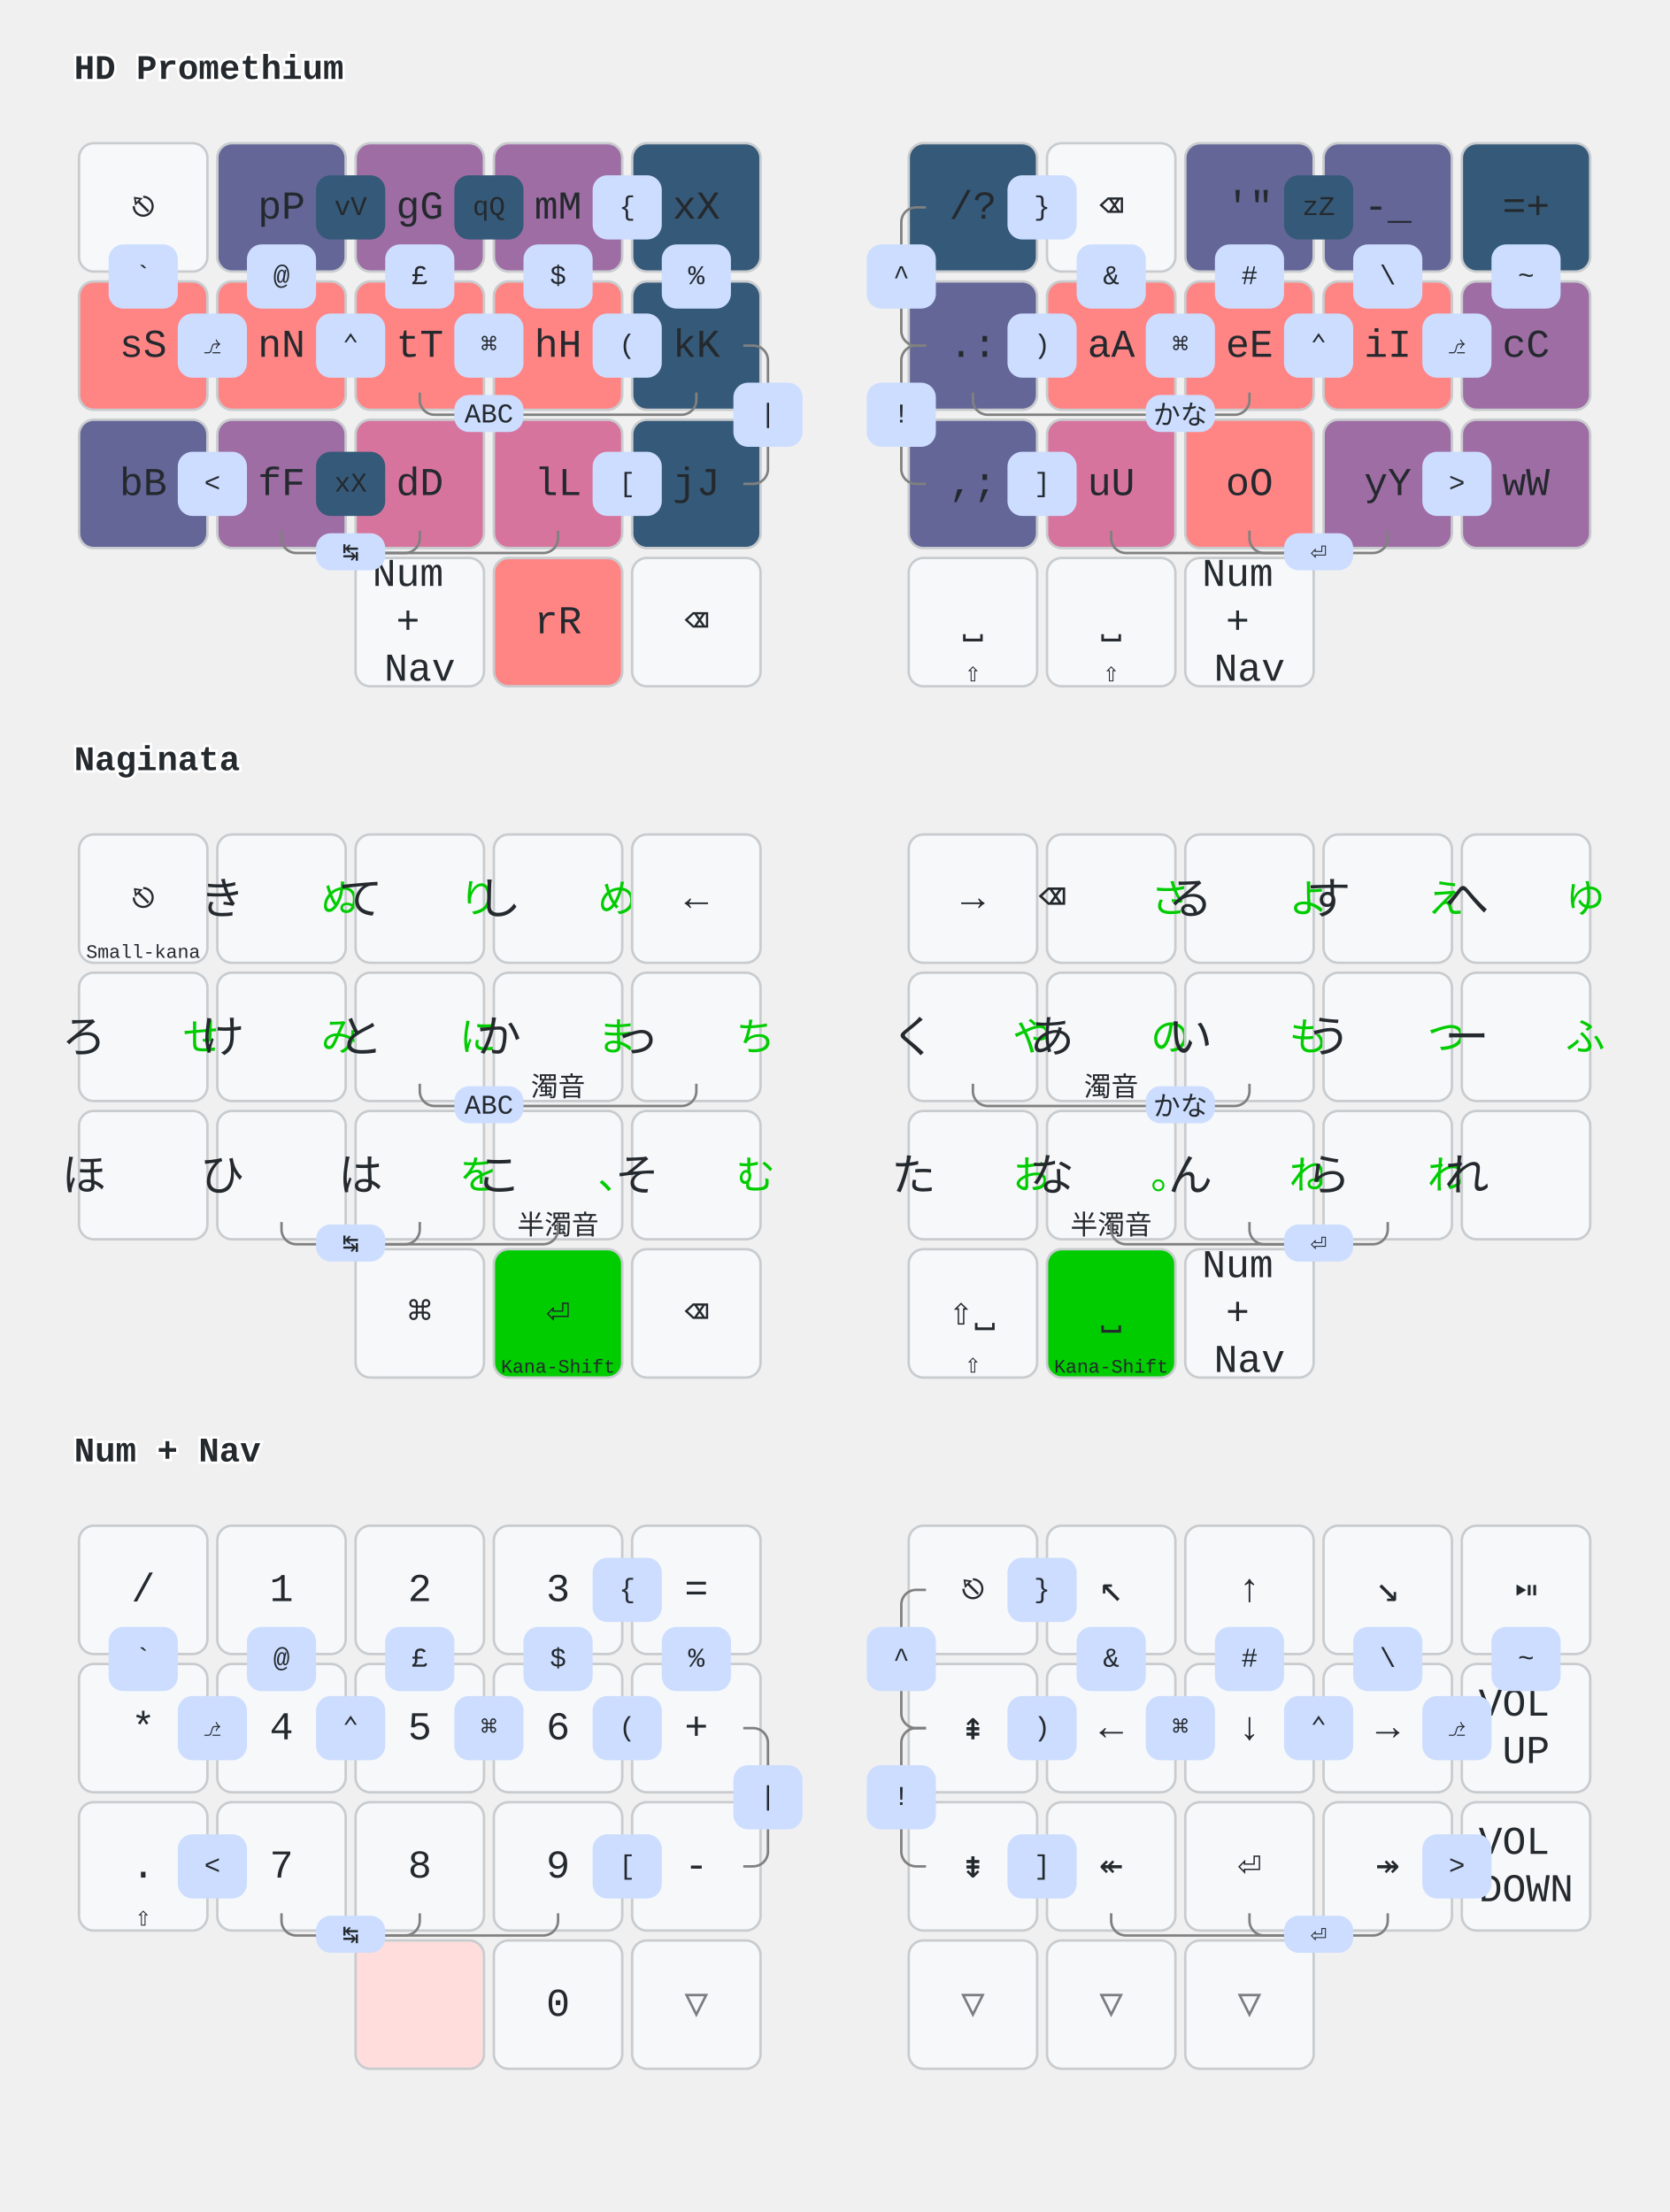
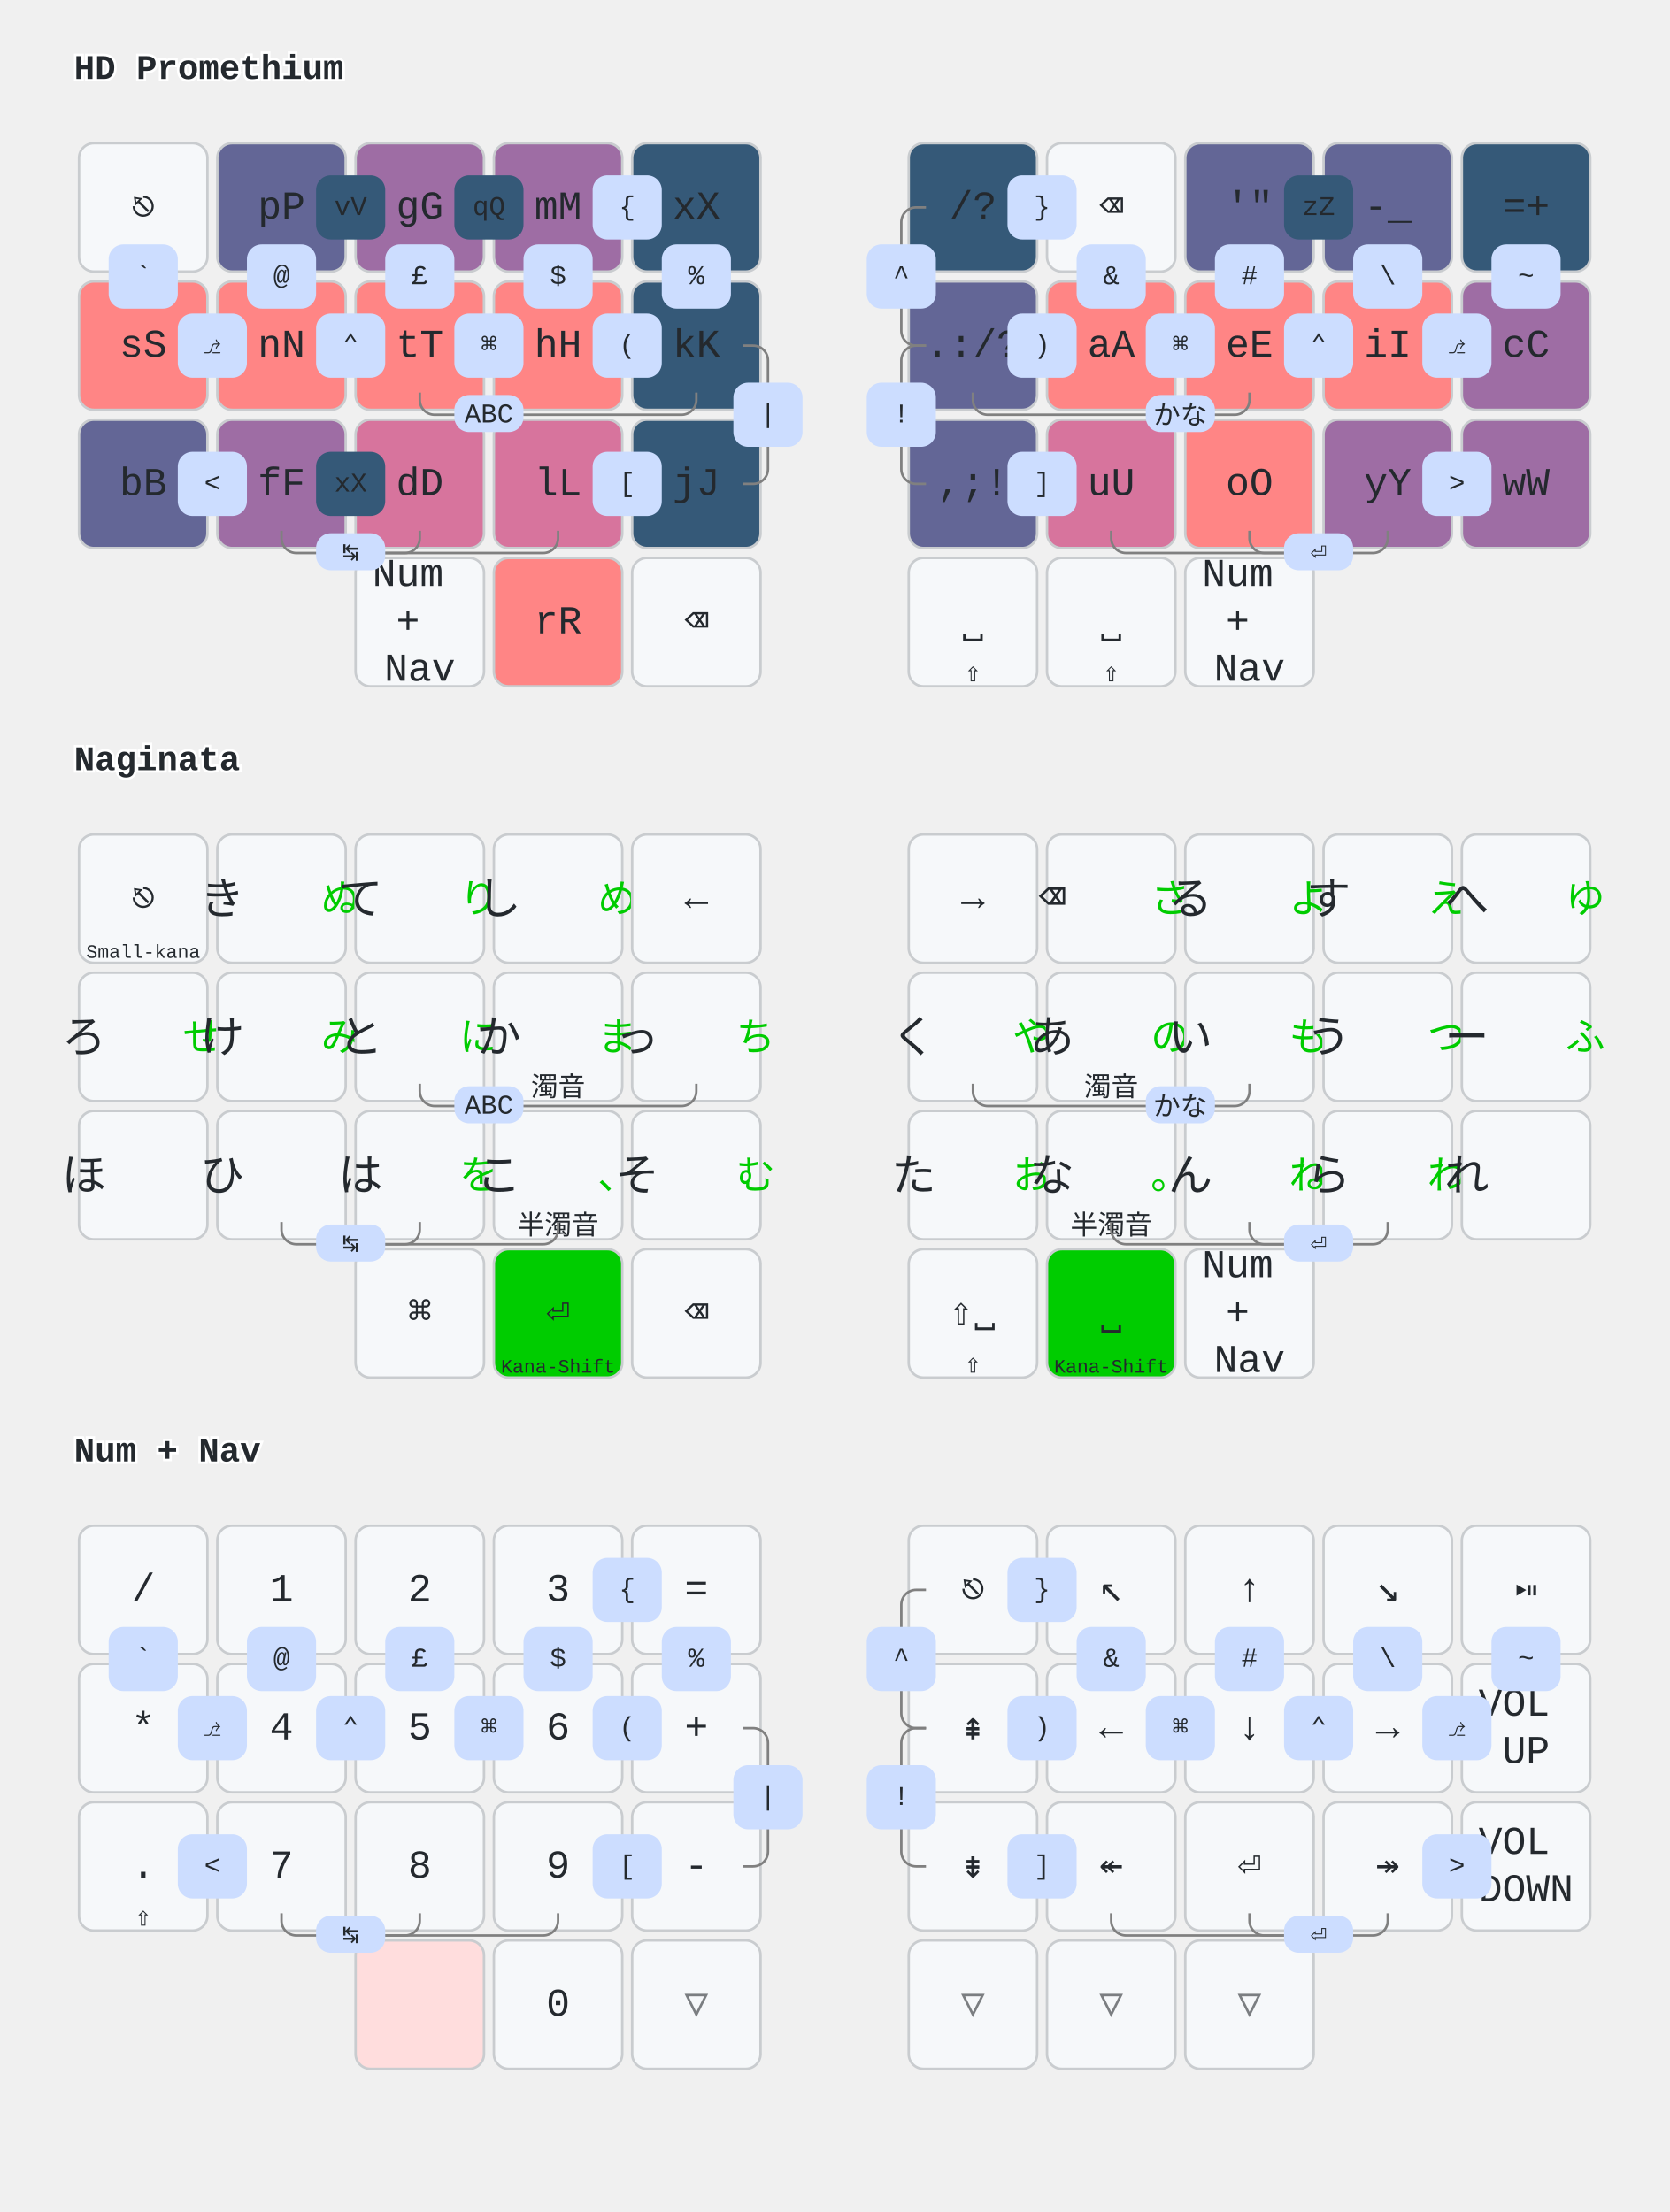
<svg xmlns="http://www.w3.org/2000/svg" width="676" height="896" viewBox="0 0 676 896" class="keymap">
  <style>/* inherit to force styles through use tags*/
svg path {
    fill: inherit;
}
/* font and background color specifications */
svg.keymap {
    font-family: SFMono-Regular,Consolas,Liberation Mono,Menlo,monospace;
    font-size: 14px;
    font-kerning: normal;
    text-rendering: optimizeLegibility;
    fill: #24292e;
}

/* default key styling */
rect.key {
    fill: #f6f8fa;
    stroke: #c9cccf;
    stroke-width: 1;
}

/* color accent for combo boxes */
rect.combo {
    fill: #cdf;
}

/* color accent for held keys */
rect.held, rect.combo.held {
    fill: #fdd;
}

/* color accent for ghost (optional) keys */
rect.ghost, rect.combo.ghost {
    stroke-dasharray: 4, 4;
    stroke-width: 2;
}

text {
    text-anchor: middle;
    dominant-baseline: middle;
}

/* styling for layer labels */
text.label {
    font-weight: bold;
    text-anchor: start;
    stroke: white;
    stroke-width: 2;
    paint-order: stroke;
}

text.tap {
    font-size: 16px;
}

/* styling for combo tap, and key hold/shifted label text */
text.combo, text.hold, text.shifted {
    font-size: 11px;
}

text.hold {
    text-anchor: middle;
    dominant-baseline: auto;
}

text.shifted {
    text-anchor: middle;
    dominant-baseline: hanging;
}

/* styling for hold/shifted label text in combo box */
text.combo.hold, text.combo.shifted {
    font-size: 8px;
}

/* lighter symbol for transparent keys */
text.trans {
    fill: #7b7e81;
}

/* styling for combo dendrons */
path.combo {
    stroke-width: 1;
    stroke: gray;
    fill: none;
}

/* Start Tabler Icons Cleanup */
/* cannot use height/width with glyphs */
.icon-tabler &gt; path {
    fill: inherit;
    stroke: inherit;
}
/* hide tabler's default box */
.icon-tabler &gt; path[stroke="none"][fill="none"] {
    visibility: collapse;
}

rect.low {
    fill: #355978;
}
rect.medium-low {
    fill: #636696;
}
rect.medium {
    fill: #9E6DA4;
}
rect.medium-high {
    fill: #D7749D;
}
rect.high {
    fill: #FF8585;
}

/* green styling for Naginata kana-shift */
rect.kshift {
    fill: #00CC00;
}
text.left {
    font-size: 18px;
    translate: 16px 7px;
}
text.right {
    fill: #00CC00;
    font-size: 16px;
    translate: -16px -10px;
}
</style>
  <g transform="translate(30, 0)" class="layer-HD Promethium">
    <text x="0" y="28" class="label" id="HD-Promethium">HD Promethium</text>
    <g transform="translate(0, 56)">
      <g transform="translate(28, 28)" class="key keypos-0">
        <rect rx="6" ry="6" x="-26" y="-26" width="52" height="52" class="key" />
        <text x="0" y="0" class="key tap">⎋</text>
      </g>
      <g transform="translate(84, 28)" class="key medium-low keypos-1">
        <rect rx="6" ry="6" x="-26" y="-26" width="52" height="52" class="key medium-low" />
        <text x="0" y="0" class="key medium-low tap">pP</text>
      </g>
      <g transform="translate(140, 28)" class="key medium keypos-2">
        <rect rx="6" ry="6" x="-26" y="-26" width="52" height="52" class="key medium" />
        <text x="0" y="0" class="key medium tap">gG</text>
      </g>
      <g transform="translate(196, 28)" class="key medium keypos-3">
        <rect rx="6" ry="6" x="-26" y="-26" width="52" height="52" class="key medium" />
        <text x="0" y="0" class="key medium tap">mM</text>
      </g>
      <g transform="translate(252, 28)" class="key low keypos-4">
        <rect rx="6" ry="6" x="-26" y="-26" width="52" height="52" class="key low" />
        <text x="0" y="0" class="key low tap">xX</text>
      </g>
      <g transform="translate(364, 28)" class="key low keypos-5">
        <rect rx="6" ry="6" x="-26" y="-26" width="52" height="52" class="key low" />
        <text x="0" y="0" class="key low tap">/?</text>
      </g>
      <g transform="translate(420, 28)" class="key keypos-6">
        <rect rx="6" ry="6" x="-26" y="-26" width="52" height="52" class="key" />
        <text x="0" y="0" class="key tap">⌫</text>
      </g>
      <g transform="translate(476, 28)" class="key medium-low keypos-7">
        <rect rx="6" ry="6" x="-26" y="-26" width="52" height="52" class="key medium-low" />
        <text x="0" y="0" class="key medium-low tap">'"</text>
      </g>
      <g transform="translate(532, 28)" class="key medium-low keypos-8">
        <rect rx="6" ry="6" x="-26" y="-26" width="52" height="52" class="key medium-low" />
        <text x="0" y="0" class="key medium-low tap">-_</text>
      </g>
      <g transform="translate(588, 28)" class="key low keypos-9">
        <rect rx="6" ry="6" x="-26" y="-26" width="52" height="52" class="key low" />
        <text x="0" y="0" class="key low tap">=+</text>
      </g>
      <g transform="translate(28, 84)" class="key high keypos-10">
        <rect rx="6" ry="6" x="-26" y="-26" width="52" height="52" class="key high" />
        <text x="0" y="0" class="key high tap">sS</text>
      </g>
      <g transform="translate(84, 84)" class="key high keypos-11">
        <rect rx="6" ry="6" x="-26" y="-26" width="52" height="52" class="key high" />
        <text x="0" y="0" class="key high tap">nN</text>
      </g>
      <g transform="translate(140, 84)" class="key high keypos-12">
        <rect rx="6" ry="6" x="-26" y="-26" width="52" height="52" class="key high" />
        <text x="0" y="0" class="key high tap">tT</text>
      </g>
      <g transform="translate(196, 84)" class="key high keypos-13">
        <rect rx="6" ry="6" x="-26" y="-26" width="52" height="52" class="key high" />
        <text x="0" y="0" class="key high tap">hH</text>
      </g>
      <g transform="translate(252, 84)" class="key low keypos-14">
        <rect rx="6" ry="6" x="-26" y="-26" width="52" height="52" class="key low" />
        <text x="0" y="0" class="key low tap">kK</text>
      </g>
      <g transform="translate(364, 84)" class="key medium-low keypos-15">
        <rect rx="6" ry="6" x="-26" y="-26" width="52" height="52" class="key medium-low" />
-         <text x="0" y="0" class="key medium-low tap">.:</text>
+         <text x="0" y="0" class="key medium-low tap">.:/?</text>
      </g>
      <g transform="translate(420, 84)" class="key high keypos-16">
        <rect rx="6" ry="6" x="-26" y="-26" width="52" height="52" class="key high" />
        <text x="0" y="0" class="key high tap">aA</text>
      </g>
      <g transform="translate(476, 84)" class="key high keypos-17">
        <rect rx="6" ry="6" x="-26" y="-26" width="52" height="52" class="key high" />
        <text x="0" y="0" class="key high tap">eE</text>
      </g>
      <g transform="translate(532, 84)" class="key high keypos-18">
        <rect rx="6" ry="6" x="-26" y="-26" width="52" height="52" class="key high" />
        <text x="0" y="0" class="key high tap">iI</text>
      </g>
      <g transform="translate(588, 84)" class="key medium keypos-19">
        <rect rx="6" ry="6" x="-26" y="-26" width="52" height="52" class="key medium" />
        <text x="0" y="0" class="key medium tap">cC</text>
      </g>
      <g transform="translate(28, 140)" class="key medium-low keypos-20">
        <rect rx="6" ry="6" x="-26" y="-26" width="52" height="52" class="key medium-low" />
        <text x="0" y="0" class="key medium-low tap">bB</text>
      </g>
      <g transform="translate(84, 140)" class="key medium keypos-21">
        <rect rx="6" ry="6" x="-26" y="-26" width="52" height="52" class="key medium" />
        <text x="0" y="0" class="key medium tap">fF</text>
      </g>
      <g transform="translate(140, 140)" class="key medium-high keypos-22">
        <rect rx="6" ry="6" x="-26" y="-26" width="52" height="52" class="key medium-high" />
        <text x="0" y="0" class="key medium-high tap">dD</text>
      </g>
      <g transform="translate(196, 140)" class="key medium-high keypos-23">
        <rect rx="6" ry="6" x="-26" y="-26" width="52" height="52" class="key medium-high" />
        <text x="0" y="0" class="key medium-high tap">lL</text>
      </g>
      <g transform="translate(252, 140)" class="key low keypos-24">
        <rect rx="6" ry="6" x="-26" y="-26" width="52" height="52" class="key low" />
        <text x="0" y="0" class="key low tap">jJ</text>
      </g>
      <g transform="translate(364, 140)" class="key medium-low keypos-25">
        <rect rx="6" ry="6" x="-26" y="-26" width="52" height="52" class="key medium-low" />
-         <text x="0" y="0" class="key medium-low tap">,;</text>
+         <text x="0" y="0" class="key medium-low tap">,;!</text>
      </g>
      <g transform="translate(420, 140)" class="key medium-high keypos-26">
        <rect rx="6" ry="6" x="-26" y="-26" width="52" height="52" class="key medium-high" />
        <text x="0" y="0" class="key medium-high tap">uU</text>
      </g>
      <g transform="translate(476, 140)" class="key high keypos-27">
        <rect rx="6" ry="6" x="-26" y="-26" width="52" height="52" class="key high" />
        <text x="0" y="0" class="key high tap">oO</text>
      </g>
      <g transform="translate(532, 140)" class="key medium keypos-28">
        <rect rx="6" ry="6" x="-26" y="-26" width="52" height="52" class="key medium" />
        <text x="0" y="0" class="key medium tap">yY</text>
      </g>
      <g transform="translate(588, 140)" class="key medium keypos-29">
        <rect rx="6" ry="6" x="-26" y="-26" width="52" height="52" class="key medium" />
        <text x="0" y="0" class="key medium tap">wW</text>
      </g>
      <g transform="translate(140, 196)" class="key keypos-30">
        <rect rx="6" ry="6" x="-26" y="-26" width="52" height="52" class="key" />
        <a href="#Num--Nav">
          <text x="0" y="0" class="key tap layer-activator">
            <tspan x="0" dy="-1.2em">Num</tspan>
            <tspan x="0" dy="1.2em">+</tspan>
            <tspan x="0" dy="1.2em">Nav</tspan>
          </text>
        </a>
      </g>
      <g transform="translate(196, 196)" class="key high keypos-31">
        <rect rx="6" ry="6" x="-26" y="-26" width="52" height="52" class="key high" />
        <text x="0" y="0" class="key high tap">rR</text>
      </g>
      <g transform="translate(252, 196)" class="key keypos-32">
        <rect rx="6" ry="6" x="-26" y="-26" width="52" height="52" class="key" />
        <text x="0" y="0" class="key tap">⌫</text>
      </g>
      <g transform="translate(364, 196)" class="key keypos-33">
        <rect rx="6" ry="6" x="-26" y="-26" width="52" height="52" class="key" />
        <text x="0" y="0" class="key tap">⎵</text>
        <text x="0" y="24" class="key hold">⇧</text>
      </g>
      <g transform="translate(420, 196)" class="key keypos-34">
        <rect rx="6" ry="6" x="-26" y="-26" width="52" height="52" class="key" />
        <text x="0" y="0" class="key tap">⎵</text>
        <text x="0" y="24" class="key hold">⇧</text>
      </g>
      <g transform="translate(476, 196)" class="key keypos-35">
        <rect rx="6" ry="6" x="-26" y="-26" width="52" height="52" class="key" />
        <a href="#Num--Nav">
          <text x="0" y="0" class="key tap layer-activator">
            <tspan x="0" dy="-1.2em">Num</tspan>
            <tspan x="0" dy="1.2em">+</tspan>
            <tspan x="0" dy="1.2em">Nav</tspan>
          </text>
        </a>
      </g>
      <g class="combo combopos-2">
        <path d="M448,112 h-78 a6.0,6.0 0 0 1 -6.0,-6.0 v-3" class="combo" />
        <path d="M448,112 h22 a6.0,6.0 0 0 0 6.0,-6.0 v-3" class="combo" />
        <rect rx="6" ry="6" x="434" y="104" width="28" height="15" class="combo" />
        <text x="448" y="112" class="combo tap">かな</text>
      </g>
      <g class="combo combopos-3">
        <path d="M168,112 h78 a6.0,6.0 0 0 0 6.0,-6.0 v-3" class="combo" />
        <path d="M168,112 h-22 a6.0,6.0 0 0 1 -6.0,-6.0 v-3" class="combo" />
        <rect rx="6" ry="6" x="154" y="104" width="28" height="15" class="combo" />
        <text x="168" y="112" class="combo tap">ABC</text>
      </g>
      <g class="combo combopos-4">
        <path d="M112,168 h78 a6.0,6.0 0 0 0 6.0,-6.0 v-3" class="combo" />
        <path d="M112,168 h22 a6.0,6.0 0 0 0 6.0,-6.0 v-3" class="combo" />
        <path d="M112,168 h-22 a6.0,6.0 0 0 1 -6.0,-6.0 v-3" class="combo" />
        <rect rx="6" ry="6" x="98" y="160" width="28" height="15" class="combo" />
        <text x="112" y="168" class="combo tap">↹</text>
      </g>
      <g class="combo combopos-5">
        <path d="M504,168 h-78 a6.0,6.0 0 0 1 -6.0,-6.0 v-3" class="combo" />
        <path d="M504,168 h-22 a6.0,6.0 0 0 1 -6.0,-6.0 v-3" class="combo" />
        <path d="M504,168 h22 a6.0,6.0 0 0 0 6.0,-6.0 v-3" class="combo" />
        <rect rx="6" ry="6" x="490" y="160" width="28" height="15" class="combo" />
        <text x="504" y="168" class="combo tap">⏎</text>
      </g>
      <g class="combo combopos-6">
        <rect rx="6" ry="6" x="42" y="71" width="28" height="26" class="combo" />
        <text x="56" y="84" class="combo tap">⎇</text>
      </g>
      <g class="combo combopos-7">
        <rect rx="6" ry="6" x="98" y="71" width="28" height="26" class="combo" />
        <text x="112" y="84" class="combo tap">⌃</text>
      </g>
      <g class="combo combopos-8">
        <rect rx="6" ry="6" x="154" y="71" width="28" height="26" class="combo" />
        <text x="168" y="84" class="combo tap">⌘</text>
      </g>
      <g class="combo combopos-9">
        <rect rx="6" ry="6" x="546" y="71" width="28" height="26" class="combo" />
        <text x="560" y="84" class="combo tap">⎇</text>
      </g>
      <g class="combo combopos-10">
        <rect rx="6" ry="6" x="490" y="71" width="28" height="26" class="combo" />
        <text x="504" y="84" class="combo tap">⌃</text>
      </g>
      <g class="combo combopos-11">
        <rect rx="6" ry="6" x="434" y="71" width="28" height="26" class="combo" />
        <text x="448" y="84" class="combo tap">⌘</text>
      </g>
      <g class="combo low combopos-12">
        <rect rx="6" ry="6" x="154" y="15" width="28" height="26" class="combo low" />
        <text x="168" y="28" class="combo low tap">qQ</text>
      </g>
      <g class="combo low combopos-13">
        <rect rx="6" ry="6" x="490" y="15" width="28" height="26" class="combo low" />
        <text x="504" y="28" class="combo low tap">zZ</text>
      </g>
      <g class="combo low combopos-14">
        <rect rx="6" ry="6" x="98" y="15" width="28" height="26" class="combo low" />
        <text x="112" y="28" class="combo low tap">vV</text>
      </g>
      <g class="combo low combopos-15">
        <rect rx="6" ry="6" x="98" y="127" width="28" height="26" class="combo low" />
        <text x="112" y="140" class="combo low tap">xX</text>
      </g>
      <g class="combo combopos-16">
        <rect rx="6" ry="6" x="14" y="43" width="28" height="26" class="combo" />
        <text x="28" y="56" class="combo tap">`</text>
      </g>
      <g class="combo combopos-17">
        <rect rx="6" ry="6" x="70" y="43" width="28" height="26" class="combo" />
        <text x="84" y="56" class="combo tap">@</text>
      </g>
      <g class="combo combopos-18">
        <rect rx="6" ry="6" x="126" y="43" width="28" height="26" class="combo" />
        <text x="140" y="56" class="combo tap">£</text>
      </g>
      <g class="combo combopos-19">
        <rect rx="6" ry="6" x="182" y="43" width="28" height="26" class="combo" />
        <text x="196" y="56" class="combo tap">$</text>
      </g>
      <g class="combo combopos-20">
        <rect rx="6" ry="6" x="238" y="43" width="28" height="26" class="combo" />
        <text x="252" y="56" class="combo tap">%</text>
      </g>
      <g class="combo combopos-21">
        <path d="M281,112 v-22 a6.0,6.0 0 0 0 -6.0,-6.0 h-4" class="combo" />
        <path d="M281,112 v22 a6.0,6.0 0 0 1 -6.0,6.0 h-4" class="combo" />
        <rect rx="6" ry="6" x="267" y="99" width="28" height="26" class="combo" />
        <text x="281" y="112" class="combo tap">|</text>
      </g>
      <g class="combo combopos-22">
        <path d="M335,112 v-22 a6.0,6.0 0 0 1 6.0,-6.0 h4" class="combo" />
        <path d="M335,112 v22 a6.0,6.0 0 0 0 6.0,6.0 h4" class="combo" />
        <rect rx="6" ry="6" x="321" y="99" width="28" height="26" class="combo" />
        <text x="335" y="112" class="combo tap">!</text>
      </g>
      <g class="combo combopos-23">
        <path d="M335,56 v-22 a6.0,6.0 0 0 1 6.0,-6.0 h4" class="combo" />
        <path d="M335,56 v22 a6.0,6.0 0 0 0 6.0,6.0 h4" class="combo" />
        <rect rx="6" ry="6" x="321" y="43" width="28" height="26" class="combo" />
        <text x="335" y="56" class="combo tap">^</text>
      </g>
      <g class="combo combopos-24">
        <rect rx="6" ry="6" x="406" y="43" width="28" height="26" class="combo" />
        <text x="420" y="56" class="combo tap">&amp;</text>
      </g>
      <g class="combo combopos-25">
        <rect rx="6" ry="6" x="462" y="43" width="28" height="26" class="combo" />
        <text x="476" y="56" class="combo tap">#</text>
      </g>
      <g class="combo combopos-26">
        <rect rx="6" ry="6" x="518" y="43" width="28" height="26" class="combo" />
        <text x="532" y="56" class="combo tap">\</text>
      </g>
      <g class="combo combopos-27">
        <rect rx="6" ry="6" x="574" y="43" width="28" height="26" class="combo" />
        <text x="588" y="56" class="combo tap">~</text>
      </g>
      <g class="combo combopos-28">
        <rect rx="6" ry="6" x="210" y="15" width="28" height="26" class="combo" />
        <text x="224" y="28" class="combo tap">{</text>
      </g>
      <g class="combo combopos-29">
        <rect rx="6" ry="6" x="378" y="15" width="28" height="26" class="combo" />
        <text x="392" y="28" class="combo tap">}</text>
      </g>
      <g class="combo combopos-30">
        <rect rx="6" ry="6" x="210" y="71" width="28" height="26" class="combo" />
        <text x="224" y="84" class="combo tap">(</text>
      </g>
      <g class="combo combopos-31">
        <rect rx="6" ry="6" x="378" y="71" width="28" height="26" class="combo" />
        <text x="392" y="84" class="combo tap">)</text>
      </g>
      <g class="combo combopos-32">
        <rect rx="6" ry="6" x="210" y="127" width="28" height="26" class="combo" />
        <text x="224" y="140" class="combo tap">[</text>
      </g>
      <g class="combo combopos-33">
        <rect rx="6" ry="6" x="378" y="127" width="28" height="26" class="combo" />
        <text x="392" y="140" class="combo tap">]</text>
      </g>
      <g class="combo combopos-34">
        <rect rx="6" ry="6" x="42" y="127" width="28" height="26" class="combo" />
        <text x="56" y="140" class="combo tap">&lt;</text>
      </g>
      <g class="combo combopos-35">
        <rect rx="6" ry="6" x="546" y="127" width="28" height="26" class="combo" />
        <text x="560" y="140" class="combo tap">&gt;</text>
      </g>
    </g>
  </g>
  <g transform="translate(30, 280)" class="layer-Naginata">
    <text x="0" y="28" class="label" id="Naginata">Naginata</text>
    <g transform="translate(0, 56)">
      <g transform="translate(28, 28)" class="key keypos-0">
        <rect rx="6" ry="6" x="-26" y="-26" width="52" height="52" class="key" />
        <text x="0" y="0" class="key tap">⎋</text>
        <text x="0" y="24" class="key hold">
          <tspan style="font-size: 70%">Small-kana</tspan>
        </text>
      </g>
      <g transform="translate(84, 28)" class="key keypos-1">
        <rect rx="6" ry="6" x="-26" y="-26" width="52" height="52" class="key" />
        <text x="-24" y="0" class="key left">き</text>
        <text x="24" y="0" class="key right">ぬ</text>
      </g>
      <g transform="translate(140, 28)" class="key keypos-2">
        <rect rx="6" ry="6" x="-26" y="-26" width="52" height="52" class="key" />
        <text x="-24" y="0" class="key left">て</text>
        <text x="24" y="0" class="key right">り</text>
      </g>
      <g transform="translate(196, 28)" class="key keypos-3">
        <rect rx="6" ry="6" x="-26" y="-26" width="52" height="52" class="key" />
        <text x="-24" y="0" class="key left">し</text>
        <text x="24" y="0" class="key right">め</text>
      </g>
      <g transform="translate(252, 28)" class="key keypos-4">
        <rect rx="6" ry="6" x="-26" y="-26" width="52" height="52" class="key" />
        <text x="0" y="0" class="key tap">←</text>
      </g>
      <g transform="translate(364, 28)" class="key keypos-5">
        <rect rx="6" ry="6" x="-26" y="-26" width="52" height="52" class="key" />
        <text x="0" y="0" class="key tap">→</text>
      </g>
      <g transform="translate(420, 28)" class="key keypos-6">
        <rect rx="6" ry="6" x="-26" y="-26" width="52" height="52" class="key" />
        <text x="-24" y="0" class="key left">⌫</text>
        <text x="24" y="0" class="key right">さ</text>
      </g>
      <g transform="translate(476, 28)" class="key keypos-7">
        <rect rx="6" ry="6" x="-26" y="-26" width="52" height="52" class="key" />
        <text x="-24" y="0" class="key left">る</text>
        <text x="24" y="0" class="key right">よ</text>
      </g>
      <g transform="translate(532, 28)" class="key keypos-8">
        <rect rx="6" ry="6" x="-26" y="-26" width="52" height="52" class="key" />
        <text x="-24" y="0" class="key left">す</text>
        <text x="24" y="0" class="key right">え</text>
      </g>
      <g transform="translate(588, 28)" class="key keypos-9">
        <rect rx="6" ry="6" x="-26" y="-26" width="52" height="52" class="key" />
        <text x="-24" y="0" class="key left">へ</text>
        <text x="24" y="0" class="key right">ゆ</text>
      </g>
      <g transform="translate(28, 84)" class="key keypos-10">
        <rect rx="6" ry="6" x="-26" y="-26" width="52" height="52" class="key" />
        <text x="-24" y="0" class="key left">ろ</text>
        <text x="24" y="0" class="key right">せ</text>
      </g>
      <g transform="translate(84, 84)" class="key keypos-11">
        <rect rx="6" ry="6" x="-26" y="-26" width="52" height="52" class="key" />
        <text x="-24" y="0" class="key left">け</text>
        <text x="24" y="0" class="key right">み</text>
      </g>
      <g transform="translate(140, 84)" class="key keypos-12">
        <rect rx="6" ry="6" x="-26" y="-26" width="52" height="52" class="key" />
        <text x="-24" y="0" class="key left">と</text>
        <text x="24" y="0" class="key right">に</text>
      </g>
      <g transform="translate(196, 84)" class="key keypos-13">
        <rect rx="6" ry="6" x="-26" y="-26" width="52" height="52" class="key" />
        <text x="0" y="24" class="key hold">濁音</text>
        <text x="-24" y="0" class="key left">か</text>
        <text x="24" y="0" class="key right">ま</text>
      </g>
      <g transform="translate(252, 84)" class="key keypos-14">
        <rect rx="6" ry="6" x="-26" y="-26" width="52" height="52" class="key" />
        <text x="-24" y="0" class="key left">っ</text>
        <text x="24" y="0" class="key right">ち</text>
      </g>
      <g transform="translate(364, 84)" class="key keypos-15">
        <rect rx="6" ry="6" x="-26" y="-26" width="52" height="52" class="key" />
        <text x="-24" y="0" class="key left">く</text>
        <text x="24" y="0" class="key right">や</text>
      </g>
      <g transform="translate(420, 84)" class="key keypos-16">
        <rect rx="6" ry="6" x="-26" y="-26" width="52" height="52" class="key" />
        <text x="0" y="24" class="key hold">濁音</text>
        <text x="-24" y="0" class="key left">あ</text>
        <text x="24" y="0" class="key right">の</text>
      </g>
      <g transform="translate(476, 84)" class="key keypos-17">
        <rect rx="6" ry="6" x="-26" y="-26" width="52" height="52" class="key" />
        <text x="-24" y="0" class="key left">い</text>
        <text x="24" y="0" class="key right">も</text>
      </g>
      <g transform="translate(532, 84)" class="key keypos-18">
        <rect rx="6" ry="6" x="-26" y="-26" width="52" height="52" class="key" />
        <text x="-24" y="0" class="key left">う</text>
        <text x="24" y="0" class="key right">つ</text>
      </g>
      <g transform="translate(588, 84)" class="key keypos-19">
        <rect rx="6" ry="6" x="-26" y="-26" width="52" height="52" class="key" />
        <text x="-24" y="0" class="key left">ー</text>
        <text x="24" y="0" class="key right">ふ</text>
      </g>
      <g transform="translate(28, 140)" class="key keypos-20">
        <rect rx="6" ry="6" x="-26" y="-26" width="52" height="52" class="key" />
        <text x="-24" y="0" class="key left">ほ</text>
      </g>
      <g transform="translate(84, 140)" class="key keypos-21">
        <rect rx="6" ry="6" x="-26" y="-26" width="52" height="52" class="key" />
        <text x="-24" y="0" class="key left">ひ</text>
      </g>
      <g transform="translate(140, 140)" class="key keypos-22">
        <rect rx="6" ry="6" x="-26" y="-26" width="52" height="52" class="key" />
        <text x="-24" y="0" class="key left">は</text>
        <text x="24" y="0" class="key right">を</text>
      </g>
      <g transform="translate(196, 140)" class="key keypos-23">
        <rect rx="6" ry="6" x="-26" y="-26" width="52" height="52" class="key" />
        <text x="0" y="24" class="key hold">半濁音</text>
        <text x="-24" y="0" class="key left">こ</text>
        <text x="24" y="0" class="key right">、</text>
      </g>
      <g transform="translate(252, 140)" class="key keypos-24">
        <rect rx="6" ry="6" x="-26" y="-26" width="52" height="52" class="key" />
        <text x="-24" y="0" class="key left">そ</text>
        <text x="24" y="0" class="key right">む</text>
      </g>
      <g transform="translate(364, 140)" class="key keypos-25">
        <rect rx="6" ry="6" x="-26" y="-26" width="52" height="52" class="key" />
        <text x="-24" y="0" class="key left">た</text>
        <text x="24" y="0" class="key right">お</text>
      </g>
      <g transform="translate(420, 140)" class="key keypos-26">
        <rect rx="6" ry="6" x="-26" y="-26" width="52" height="52" class="key" />
        <text x="0" y="24" class="key hold">半濁音</text>
        <text x="-24" y="0" class="key left">な</text>
        <text x="24" y="0" class="key right">。</text>
      </g>
      <g transform="translate(476, 140)" class="key keypos-27">
        <rect rx="6" ry="6" x="-26" y="-26" width="52" height="52" class="key" />
        <text x="-24" y="0" class="key left">ん</text>
        <text x="24" y="0" class="key right">ね</text>
      </g>
      <g transform="translate(532, 140)" class="key keypos-28">
        <rect rx="6" ry="6" x="-26" y="-26" width="52" height="52" class="key" />
        <text x="-24" y="0" class="key left">ら</text>
        <text x="24" y="0" class="key right">わ</text>
      </g>
      <g transform="translate(588, 140)" class="key keypos-29">
        <rect rx="6" ry="6" x="-26" y="-26" width="52" height="52" class="key" />
        <text x="-24" y="0" class="key left">れ</text>
      </g>
      <g transform="translate(140, 196)" class="key keypos-30">
        <rect rx="6" ry="6" x="-26" y="-26" width="52" height="52" class="key" />
        <text x="0" y="0" class="key tap">⌘</text>
      </g>
      <g transform="translate(196, 196)" class="key kshift keypos-31">
        <rect rx="6" ry="6" x="-26" y="-26" width="52" height="52" class="key kshift" />
        <text x="0" y="0" class="key kshift tap">⏎</text>
        <text x="0" y="24" class="key kshift hold">
          <tspan style="font-size: 70%">Kana-Shift</tspan>
        </text>
      </g>
      <g transform="translate(252, 196)" class="key keypos-32">
        <rect rx="6" ry="6" x="-26" y="-26" width="52" height="52" class="key" />
        <text x="0" y="0" class="key tap">⌫</text>
      </g>
      <g transform="translate(364, 196)" class="key keypos-33">
        <rect rx="6" ry="6" x="-26" y="-26" width="52" height="52" class="key" />
        <text x="0" y="0" class="key tap">⇧⎵</text>
        <text x="0" y="24" class="key hold">⇧</text>
      </g>
      <g transform="translate(420, 196)" class="key kshift keypos-34">
        <rect rx="6" ry="6" x="-26" y="-26" width="52" height="52" class="key kshift" />
        <text x="0" y="0" class="key kshift tap">⎵</text>
        <text x="0" y="24" class="key kshift hold">
          <tspan style="font-size: 70%">Kana-Shift</tspan>
        </text>
      </g>
      <g transform="translate(476, 196)" class="key keypos-35">
        <rect rx="6" ry="6" x="-26" y="-26" width="52" height="52" class="key" />
        <a href="#Num--Nav">
          <text x="0" y="0" class="key tap layer-activator">
            <tspan x="0" dy="-1.2em">Num</tspan>
            <tspan x="0" dy="1.2em">+</tspan>
            <tspan x="0" dy="1.2em">Nav</tspan>
          </text>
        </a>
      </g>
      <g class="combo combopos-0">
        <path d="M448,112 h-78 a6.0,6.0 0 0 1 -6.0,-6.0 v-3" class="combo" />
        <path d="M448,112 h22 a6.0,6.0 0 0 0 6.0,-6.0 v-3" class="combo" />
        <rect rx="6" ry="6" x="434" y="104" width="28" height="15" class="combo" />
        <text x="448" y="112" class="combo tap">かな</text>
      </g>
      <g class="combo combopos-1">
        <path d="M168,112 h78 a6.0,6.0 0 0 0 6.0,-6.0 v-3" class="combo" />
        <path d="M168,112 h-22 a6.0,6.0 0 0 1 -6.0,-6.0 v-3" class="combo" />
        <rect rx="6" ry="6" x="154" y="104" width="28" height="15" class="combo" />
        <text x="168" y="112" class="combo tap">ABC</text>
      </g>
      <g class="combo combopos-2">
        <path d="M112,168 h78 a6.0,6.0 0 0 0 6.0,-6.0 v-3" class="combo" />
        <path d="M112,168 h22 a6.0,6.0 0 0 0 6.0,-6.0 v-3" class="combo" />
        <path d="M112,168 h-22 a6.0,6.0 0 0 1 -6.0,-6.0 v-3" class="combo" />
        <rect rx="6" ry="6" x="98" y="160" width="28" height="15" class="combo" />
        <text x="112" y="168" class="combo tap">↹</text>
      </g>
      <g class="combo combopos-3">
        <path d="M504,168 h-78 a6.0,6.0 0 0 1 -6.0,-6.0 v-3" class="combo" />
        <path d="M504,168 h-22 a6.0,6.0 0 0 1 -6.0,-6.0 v-3" class="combo" />
        <path d="M504,168 h22 a6.0,6.0 0 0 0 6.0,-6.0 v-3" class="combo" />
        <rect rx="6" ry="6" x="490" y="160" width="28" height="15" class="combo" />
        <text x="504" y="168" class="combo tap">⏎</text>
      </g>
    </g>
  </g>
  <g transform="translate(30, 560)" class="layer-Num + Nav">
    <text x="0" y="28" class="label" id="Num--Nav">Num + Nav</text>
    <g transform="translate(0, 56)">
      <g transform="translate(28, 28)" class="key keypos-0">
        <rect rx="6" ry="6" x="-26" y="-26" width="52" height="52" class="key" />
        <text x="0" y="0" class="key tap">/</text>
      </g>
      <g transform="translate(84, 28)" class="key keypos-1">
        <rect rx="6" ry="6" x="-26" y="-26" width="52" height="52" class="key" />
        <text x="0" y="0" class="key tap">1</text>
      </g>
      <g transform="translate(140, 28)" class="key keypos-2">
        <rect rx="6" ry="6" x="-26" y="-26" width="52" height="52" class="key" />
        <text x="0" y="0" class="key tap">2</text>
      </g>
      <g transform="translate(196, 28)" class="key keypos-3">
        <rect rx="6" ry="6" x="-26" y="-26" width="52" height="52" class="key" />
        <text x="0" y="0" class="key tap">3</text>
      </g>
      <g transform="translate(252, 28)" class="key keypos-4">
        <rect rx="6" ry="6" x="-26" y="-26" width="52" height="52" class="key" />
        <text x="0" y="0" class="key tap">=</text>
      </g>
      <g transform="translate(364, 28)" class="key keypos-5">
        <rect rx="6" ry="6" x="-26" y="-26" width="52" height="52" class="key" />
        <text x="0" y="0" class="key tap">⎋</text>
      </g>
      <g transform="translate(420, 28)" class="key keypos-6">
        <rect rx="6" ry="6" x="-26" y="-26" width="52" height="52" class="key" />
        <text x="0" y="0" class="key tap">↖</text>
      </g>
      <g transform="translate(476, 28)" class="key keypos-7">
        <rect rx="6" ry="6" x="-26" y="-26" width="52" height="52" class="key" />
        <text x="0" y="0" class="key tap">↑</text>
      </g>
      <g transform="translate(532, 28)" class="key keypos-8">
        <rect rx="6" ry="6" x="-26" y="-26" width="52" height="52" class="key" />
        <text x="0" y="0" class="key tap">↘</text>
      </g>
      <g transform="translate(588, 28)" class="key keypos-9">
        <rect rx="6" ry="6" x="-26" y="-26" width="52" height="52" class="key" />
        <text x="0" y="0" class="key tap">⏯</text>
      </g>
      <g transform="translate(28, 84)" class="key keypos-10">
        <rect rx="6" ry="6" x="-26" y="-26" width="52" height="52" class="key" />
        <text x="0" y="0" class="key tap">*</text>
      </g>
      <g transform="translate(84, 84)" class="key keypos-11">
        <rect rx="6" ry="6" x="-26" y="-26" width="52" height="52" class="key" />
        <text x="0" y="0" class="key tap">4</text>
      </g>
      <g transform="translate(140, 84)" class="key keypos-12">
        <rect rx="6" ry="6" x="-26" y="-26" width="52" height="52" class="key" />
        <text x="0" y="0" class="key tap">5</text>
      </g>
      <g transform="translate(196, 84)" class="key keypos-13">
        <rect rx="6" ry="6" x="-26" y="-26" width="52" height="52" class="key" />
        <text x="0" y="0" class="key tap">6</text>
      </g>
      <g transform="translate(252, 84)" class="key keypos-14">
        <rect rx="6" ry="6" x="-26" y="-26" width="52" height="52" class="key" />
        <text x="0" y="0" class="key tap">+</text>
      </g>
      <g transform="translate(364, 84)" class="key keypos-15">
        <rect rx="6" ry="6" x="-26" y="-26" width="52" height="52" class="key" />
        <text x="0" y="0" class="key tap">⇞</text>
      </g>
      <g transform="translate(420, 84)" class="key keypos-16">
        <rect rx="6" ry="6" x="-26" y="-26" width="52" height="52" class="key" />
        <text x="0" y="0" class="key tap">←</text>
      </g>
      <g transform="translate(476, 84)" class="key keypos-17">
        <rect rx="6" ry="6" x="-26" y="-26" width="52" height="52" class="key" />
        <text x="0" y="0" class="key tap">↓</text>
      </g>
      <g transform="translate(532, 84)" class="key keypos-18">
        <rect rx="6" ry="6" x="-26" y="-26" width="52" height="52" class="key" />
        <text x="0" y="0" class="key tap">→</text>
      </g>
      <g transform="translate(588, 84)" class="key keypos-19">
        <rect rx="6" ry="6" x="-26" y="-26" width="52" height="52" class="key" />
        <text x="0" y="0" class="key tap">
          <tspan x="0" dy="-0.6em">VOL</tspan>
          <tspan x="0" dy="1.2em">UP</tspan>
        </text>
      </g>
      <g transform="translate(28, 140)" class="key keypos-20">
        <rect rx="6" ry="6" x="-26" y="-26" width="52" height="52" class="key" />
        <text x="0" y="0" class="key tap">.</text>
        <text x="0" y="24" class="key hold">⇧</text>
      </g>
      <g transform="translate(84, 140)" class="key keypos-21">
        <rect rx="6" ry="6" x="-26" y="-26" width="52" height="52" class="key" />
        <text x="0" y="0" class="key tap">7</text>
      </g>
      <g transform="translate(140, 140)" class="key keypos-22">
        <rect rx="6" ry="6" x="-26" y="-26" width="52" height="52" class="key" />
        <text x="0" y="0" class="key tap">8</text>
      </g>
      <g transform="translate(196, 140)" class="key keypos-23">
        <rect rx="6" ry="6" x="-26" y="-26" width="52" height="52" class="key" />
        <text x="0" y="0" class="key tap">9</text>
      </g>
      <g transform="translate(252, 140)" class="key keypos-24">
        <rect rx="6" ry="6" x="-26" y="-26" width="52" height="52" class="key" />
        <text x="0" y="0" class="key tap">-</text>
      </g>
      <g transform="translate(364, 140)" class="key keypos-25">
        <rect rx="6" ry="6" x="-26" y="-26" width="52" height="52" class="key" />
        <text x="0" y="0" class="key tap">⇟</text>
      </g>
      <g transform="translate(420, 140)" class="key keypos-26">
        <rect rx="6" ry="6" x="-26" y="-26" width="52" height="52" class="key" />
        <text x="0" y="0" class="key tap">↞</text>
      </g>
      <g transform="translate(476, 140)" class="key keypos-27">
        <rect rx="6" ry="6" x="-26" y="-26" width="52" height="52" class="key" />
        <text x="0" y="0" class="key tap">⏎</text>
      </g>
      <g transform="translate(532, 140)" class="key keypos-28">
        <rect rx="6" ry="6" x="-26" y="-26" width="52" height="52" class="key" />
        <text x="0" y="0" class="key tap">↠</text>
      </g>
      <g transform="translate(588, 140)" class="key keypos-29">
        <rect rx="6" ry="6" x="-26" y="-26" width="52" height="52" class="key" />
        <text x="0" y="0" class="key tap">
          <tspan x="0" dy="-0.6em">VOL</tspan>
          <tspan x="0" dy="1.2em">DOWN</tspan>
        </text>
      </g>
      <g transform="translate(140, 196)" class="key held keypos-30">
        <rect rx="6" ry="6" x="-26" y="-26" width="52" height="52" class="key held" />
      </g>
      <g transform="translate(196, 196)" class="key keypos-31">
        <rect rx="6" ry="6" x="-26" y="-26" width="52" height="52" class="key" />
        <text x="0" y="0" class="key tap">0</text>
      </g>
      <g transform="translate(252, 196)" class="key trans keypos-32">
        <rect rx="6" ry="6" x="-26" y="-26" width="52" height="52" class="key trans" />
        <text x="0" y="0" class="key trans tap">▽</text>
      </g>
      <g transform="translate(364, 196)" class="key trans keypos-33">
        <rect rx="6" ry="6" x="-26" y="-26" width="52" height="52" class="key trans" />
        <text x="0" y="0" class="key trans tap">▽</text>
      </g>
      <g transform="translate(420, 196)" class="key trans keypos-34">
        <rect rx="6" ry="6" x="-26" y="-26" width="52" height="52" class="key trans" />
        <text x="0" y="0" class="key trans tap">▽</text>
      </g>
      <g transform="translate(476, 196)" class="key trans keypos-35">
        <rect rx="6" ry="6" x="-26" y="-26" width="52" height="52" class="key trans" />
        <text x="0" y="0" class="key trans tap">▽</text>
      </g>
      <g class="combo combopos-0">
        <path d="M112,168 h78 a6.0,6.0 0 0 0 6.0,-6.0 v-3" class="combo" />
        <path d="M112,168 h22 a6.0,6.0 0 0 0 6.0,-6.0 v-3" class="combo" />
        <path d="M112,168 h-22 a6.0,6.0 0 0 1 -6.0,-6.0 v-3" class="combo" />
        <rect rx="6" ry="6" x="98" y="160" width="28" height="15" class="combo" />
        <text x="112" y="168" class="combo tap">↹</text>
      </g>
      <g class="combo combopos-1">
        <path d="M504,168 h-78 a6.0,6.0 0 0 1 -6.0,-6.0 v-3" class="combo" />
        <path d="M504,168 h-22 a6.0,6.0 0 0 1 -6.0,-6.0 v-3" class="combo" />
        <path d="M504,168 h22 a6.0,6.0 0 0 0 6.0,-6.0 v-3" class="combo" />
        <rect rx="6" ry="6" x="490" y="160" width="28" height="15" class="combo" />
        <text x="504" y="168" class="combo tap">⏎</text>
      </g>
      <g class="combo combopos-2">
        <rect rx="6" ry="6" x="42" y="71" width="28" height="26" class="combo" />
        <text x="56" y="84" class="combo tap">⎇</text>
      </g>
      <g class="combo combopos-3">
        <rect rx="6" ry="6" x="98" y="71" width="28" height="26" class="combo" />
        <text x="112" y="84" class="combo tap">⌃</text>
      </g>
      <g class="combo combopos-4">
        <rect rx="6" ry="6" x="154" y="71" width="28" height="26" class="combo" />
        <text x="168" y="84" class="combo tap">⌘</text>
      </g>
      <g class="combo combopos-5">
        <rect rx="6" ry="6" x="546" y="71" width="28" height="26" class="combo" />
        <text x="560" y="84" class="combo tap">⎇</text>
      </g>
      <g class="combo combopos-6">
        <rect rx="6" ry="6" x="490" y="71" width="28" height="26" class="combo" />
        <text x="504" y="84" class="combo tap">⌃</text>
      </g>
      <g class="combo combopos-7">
        <rect rx="6" ry="6" x="434" y="71" width="28" height="26" class="combo" />
        <text x="448" y="84" class="combo tap">⌘</text>
      </g>
      <g class="combo combopos-8">
        <rect rx="6" ry="6" x="14" y="43" width="28" height="26" class="combo" />
        <text x="28" y="56" class="combo tap">`</text>
      </g>
      <g class="combo combopos-9">
        <rect rx="6" ry="6" x="70" y="43" width="28" height="26" class="combo" />
        <text x="84" y="56" class="combo tap">@</text>
      </g>
      <g class="combo combopos-10">
        <rect rx="6" ry="6" x="126" y="43" width="28" height="26" class="combo" />
        <text x="140" y="56" class="combo tap">£</text>
      </g>
      <g class="combo combopos-11">
        <rect rx="6" ry="6" x="182" y="43" width="28" height="26" class="combo" />
        <text x="196" y="56" class="combo tap">$</text>
      </g>
      <g class="combo combopos-12">
        <rect rx="6" ry="6" x="238" y="43" width="28" height="26" class="combo" />
        <text x="252" y="56" class="combo tap">%</text>
      </g>
      <g class="combo combopos-13">
        <path d="M281,112 v-22 a6.0,6.0 0 0 0 -6.0,-6.0 h-4" class="combo" />
        <path d="M281,112 v22 a6.0,6.0 0 0 1 -6.0,6.0 h-4" class="combo" />
        <rect rx="6" ry="6" x="267" y="99" width="28" height="26" class="combo" />
        <text x="281" y="112" class="combo tap">|</text>
      </g>
      <g class="combo combopos-14">
        <path d="M335,112 v-22 a6.0,6.0 0 0 1 6.0,-6.0 h4" class="combo" />
        <path d="M335,112 v22 a6.0,6.0 0 0 0 6.0,6.0 h4" class="combo" />
        <rect rx="6" ry="6" x="321" y="99" width="28" height="26" class="combo" />
        <text x="335" y="112" class="combo tap">!</text>
      </g>
      <g class="combo combopos-15">
        <path d="M335,56 v-22 a6.0,6.0 0 0 1 6.0,-6.0 h4" class="combo" />
        <path d="M335,56 v22 a6.0,6.0 0 0 0 6.0,6.0 h4" class="combo" />
        <rect rx="6" ry="6" x="321" y="43" width="28" height="26" class="combo" />
        <text x="335" y="56" class="combo tap">^</text>
      </g>
      <g class="combo combopos-16">
        <rect rx="6" ry="6" x="406" y="43" width="28" height="26" class="combo" />
        <text x="420" y="56" class="combo tap">&amp;</text>
      </g>
      <g class="combo combopos-17">
        <rect rx="6" ry="6" x="462" y="43" width="28" height="26" class="combo" />
        <text x="476" y="56" class="combo tap">#</text>
      </g>
      <g class="combo combopos-18">
        <rect rx="6" ry="6" x="518" y="43" width="28" height="26" class="combo" />
        <text x="532" y="56" class="combo tap">\</text>
      </g>
      <g class="combo combopos-19">
        <rect rx="6" ry="6" x="574" y="43" width="28" height="26" class="combo" />
        <text x="588" y="56" class="combo tap">~</text>
      </g>
      <g class="combo combopos-20">
        <rect rx="6" ry="6" x="210" y="15" width="28" height="26" class="combo" />
        <text x="224" y="28" class="combo tap">{</text>
      </g>
      <g class="combo combopos-21">
        <rect rx="6" ry="6" x="378" y="15" width="28" height="26" class="combo" />
        <text x="392" y="28" class="combo tap">}</text>
      </g>
      <g class="combo combopos-22">
        <rect rx="6" ry="6" x="210" y="71" width="28" height="26" class="combo" />
        <text x="224" y="84" class="combo tap">(</text>
      </g>
      <g class="combo combopos-23">
        <rect rx="6" ry="6" x="378" y="71" width="28" height="26" class="combo" />
        <text x="392" y="84" class="combo tap">)</text>
      </g>
      <g class="combo combopos-24">
        <rect rx="6" ry="6" x="210" y="127" width="28" height="26" class="combo" />
        <text x="224" y="140" class="combo tap">[</text>
      </g>
      <g class="combo combopos-25">
        <rect rx="6" ry="6" x="378" y="127" width="28" height="26" class="combo" />
        <text x="392" y="140" class="combo tap">]</text>
      </g>
      <g class="combo combopos-26">
        <rect rx="6" ry="6" x="42" y="127" width="28" height="26" class="combo" />
        <text x="56" y="140" class="combo tap">&lt;</text>
      </g>
      <g class="combo combopos-27">
        <rect rx="6" ry="6" x="546" y="127" width="28" height="26" class="combo" />
        <text x="560" y="140" class="combo tap">&gt;</text>
      </g>
    </g>
  </g>
</svg>
